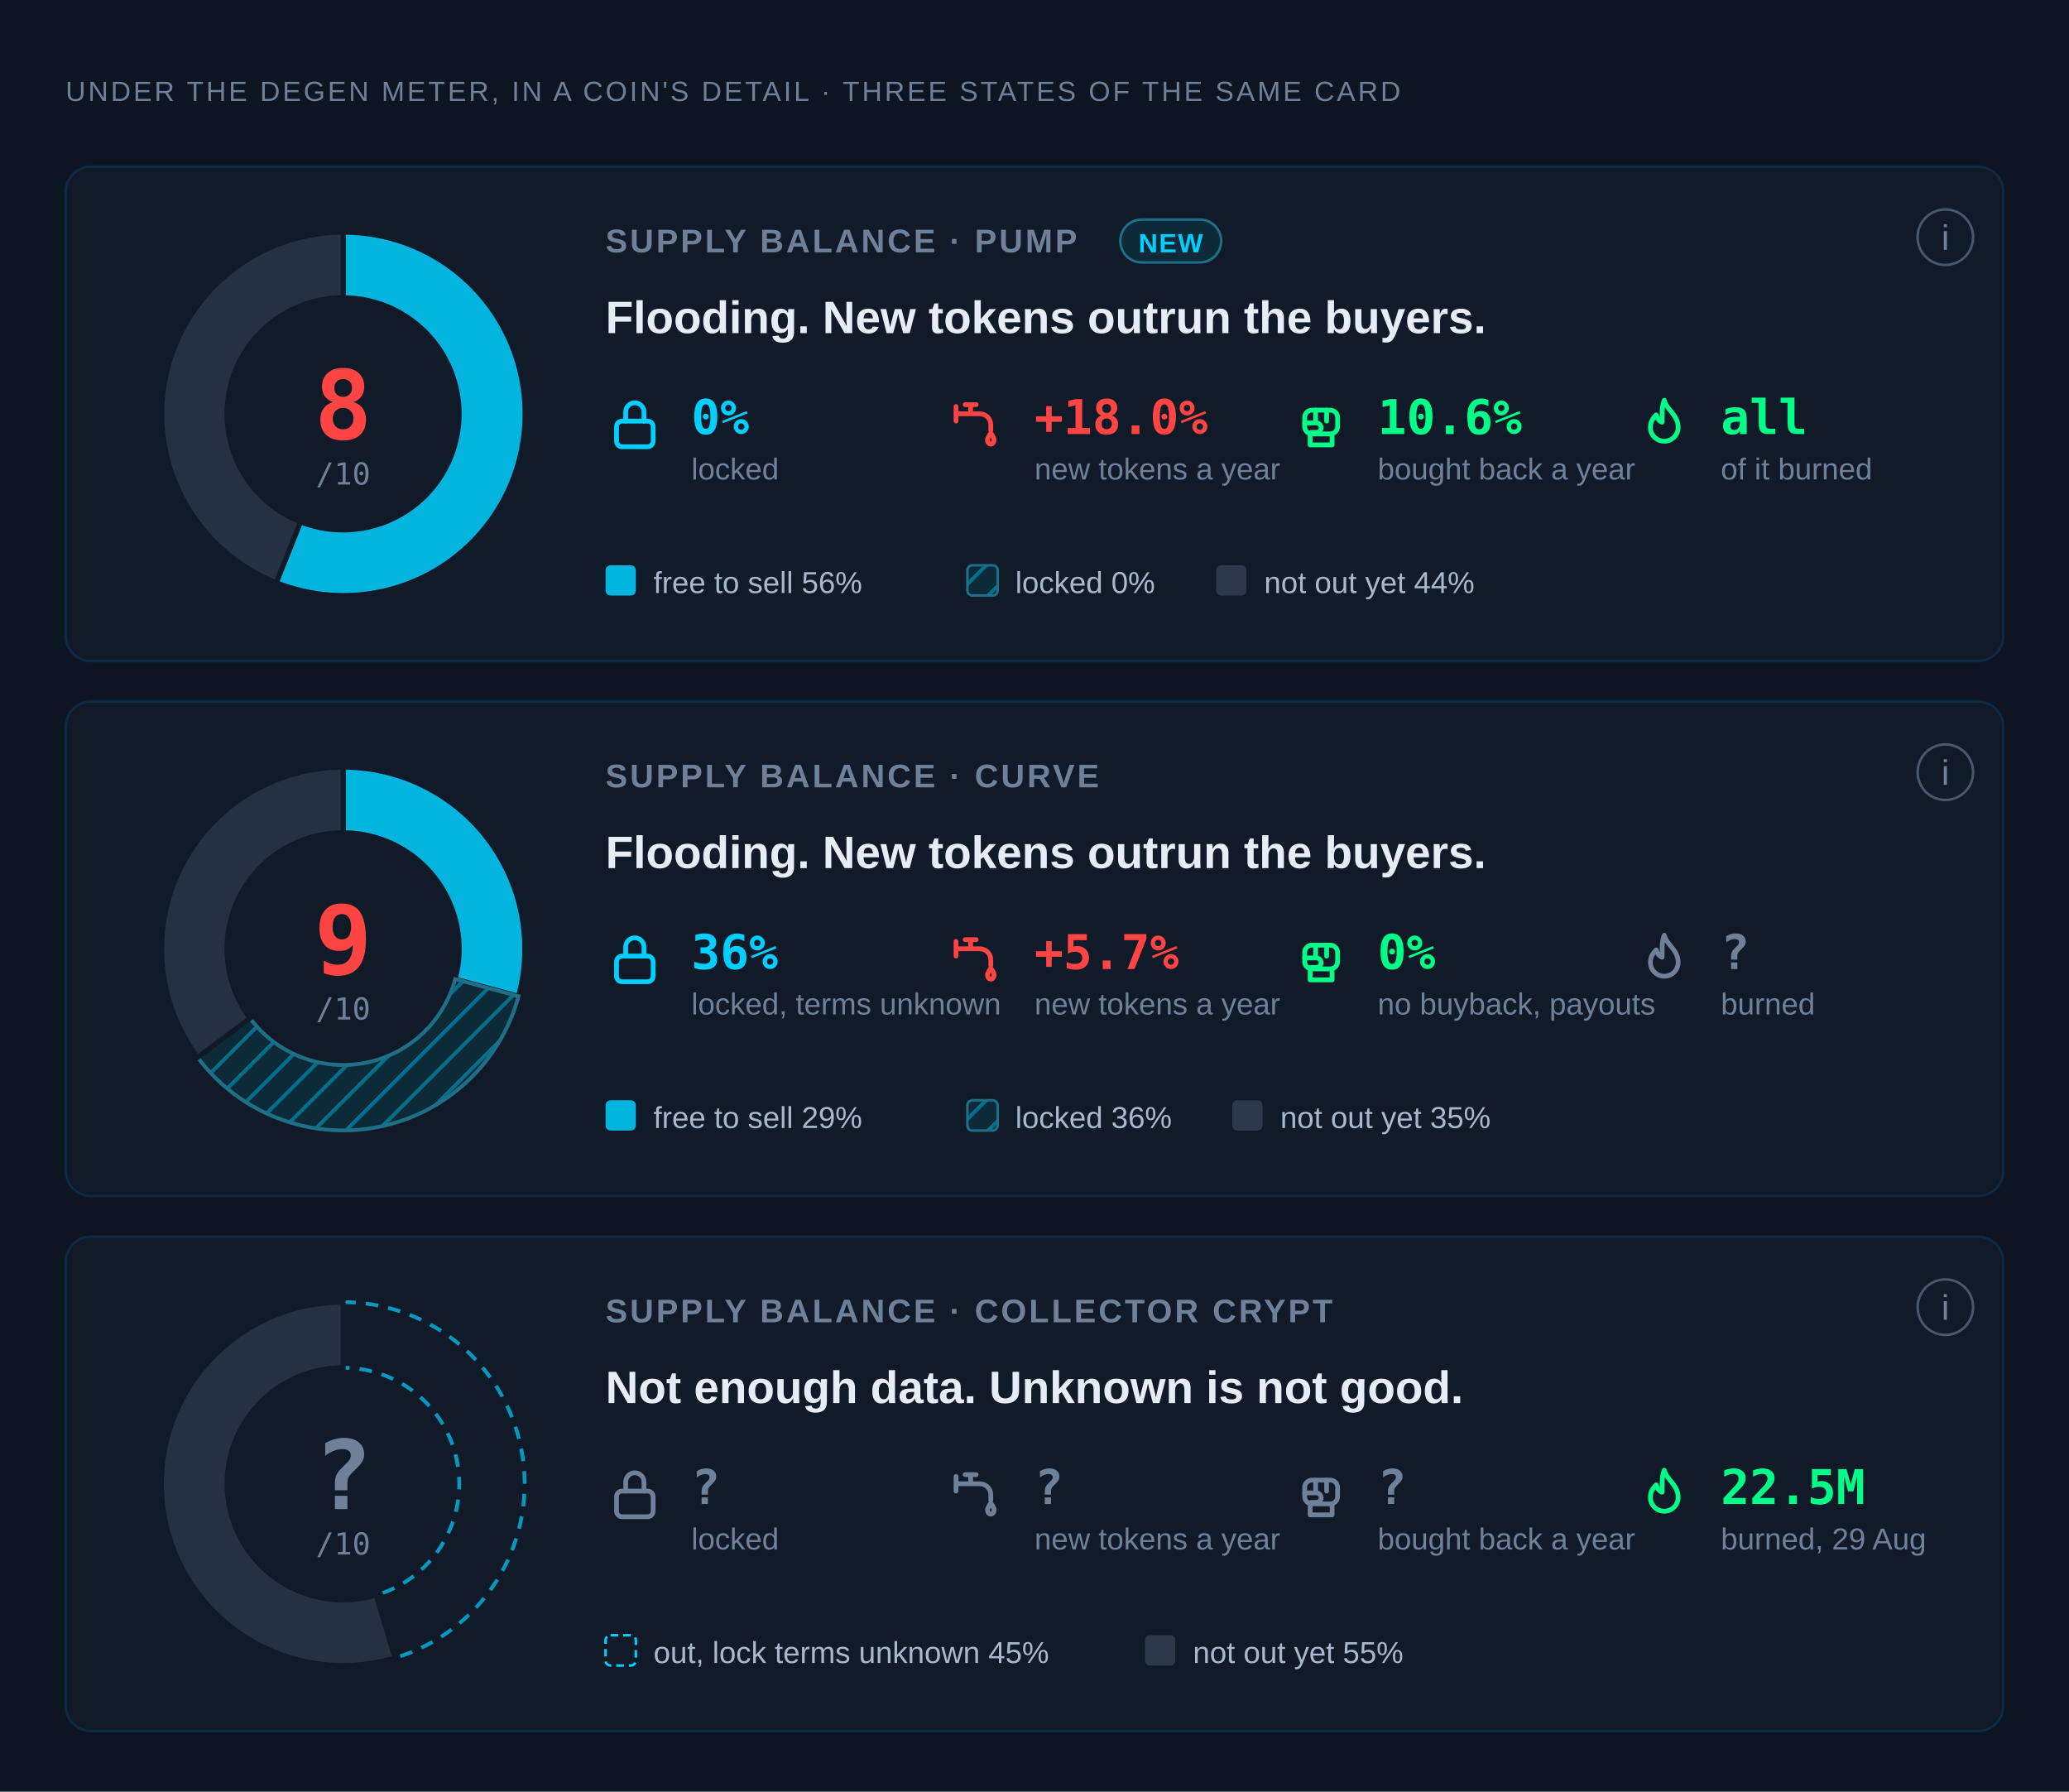
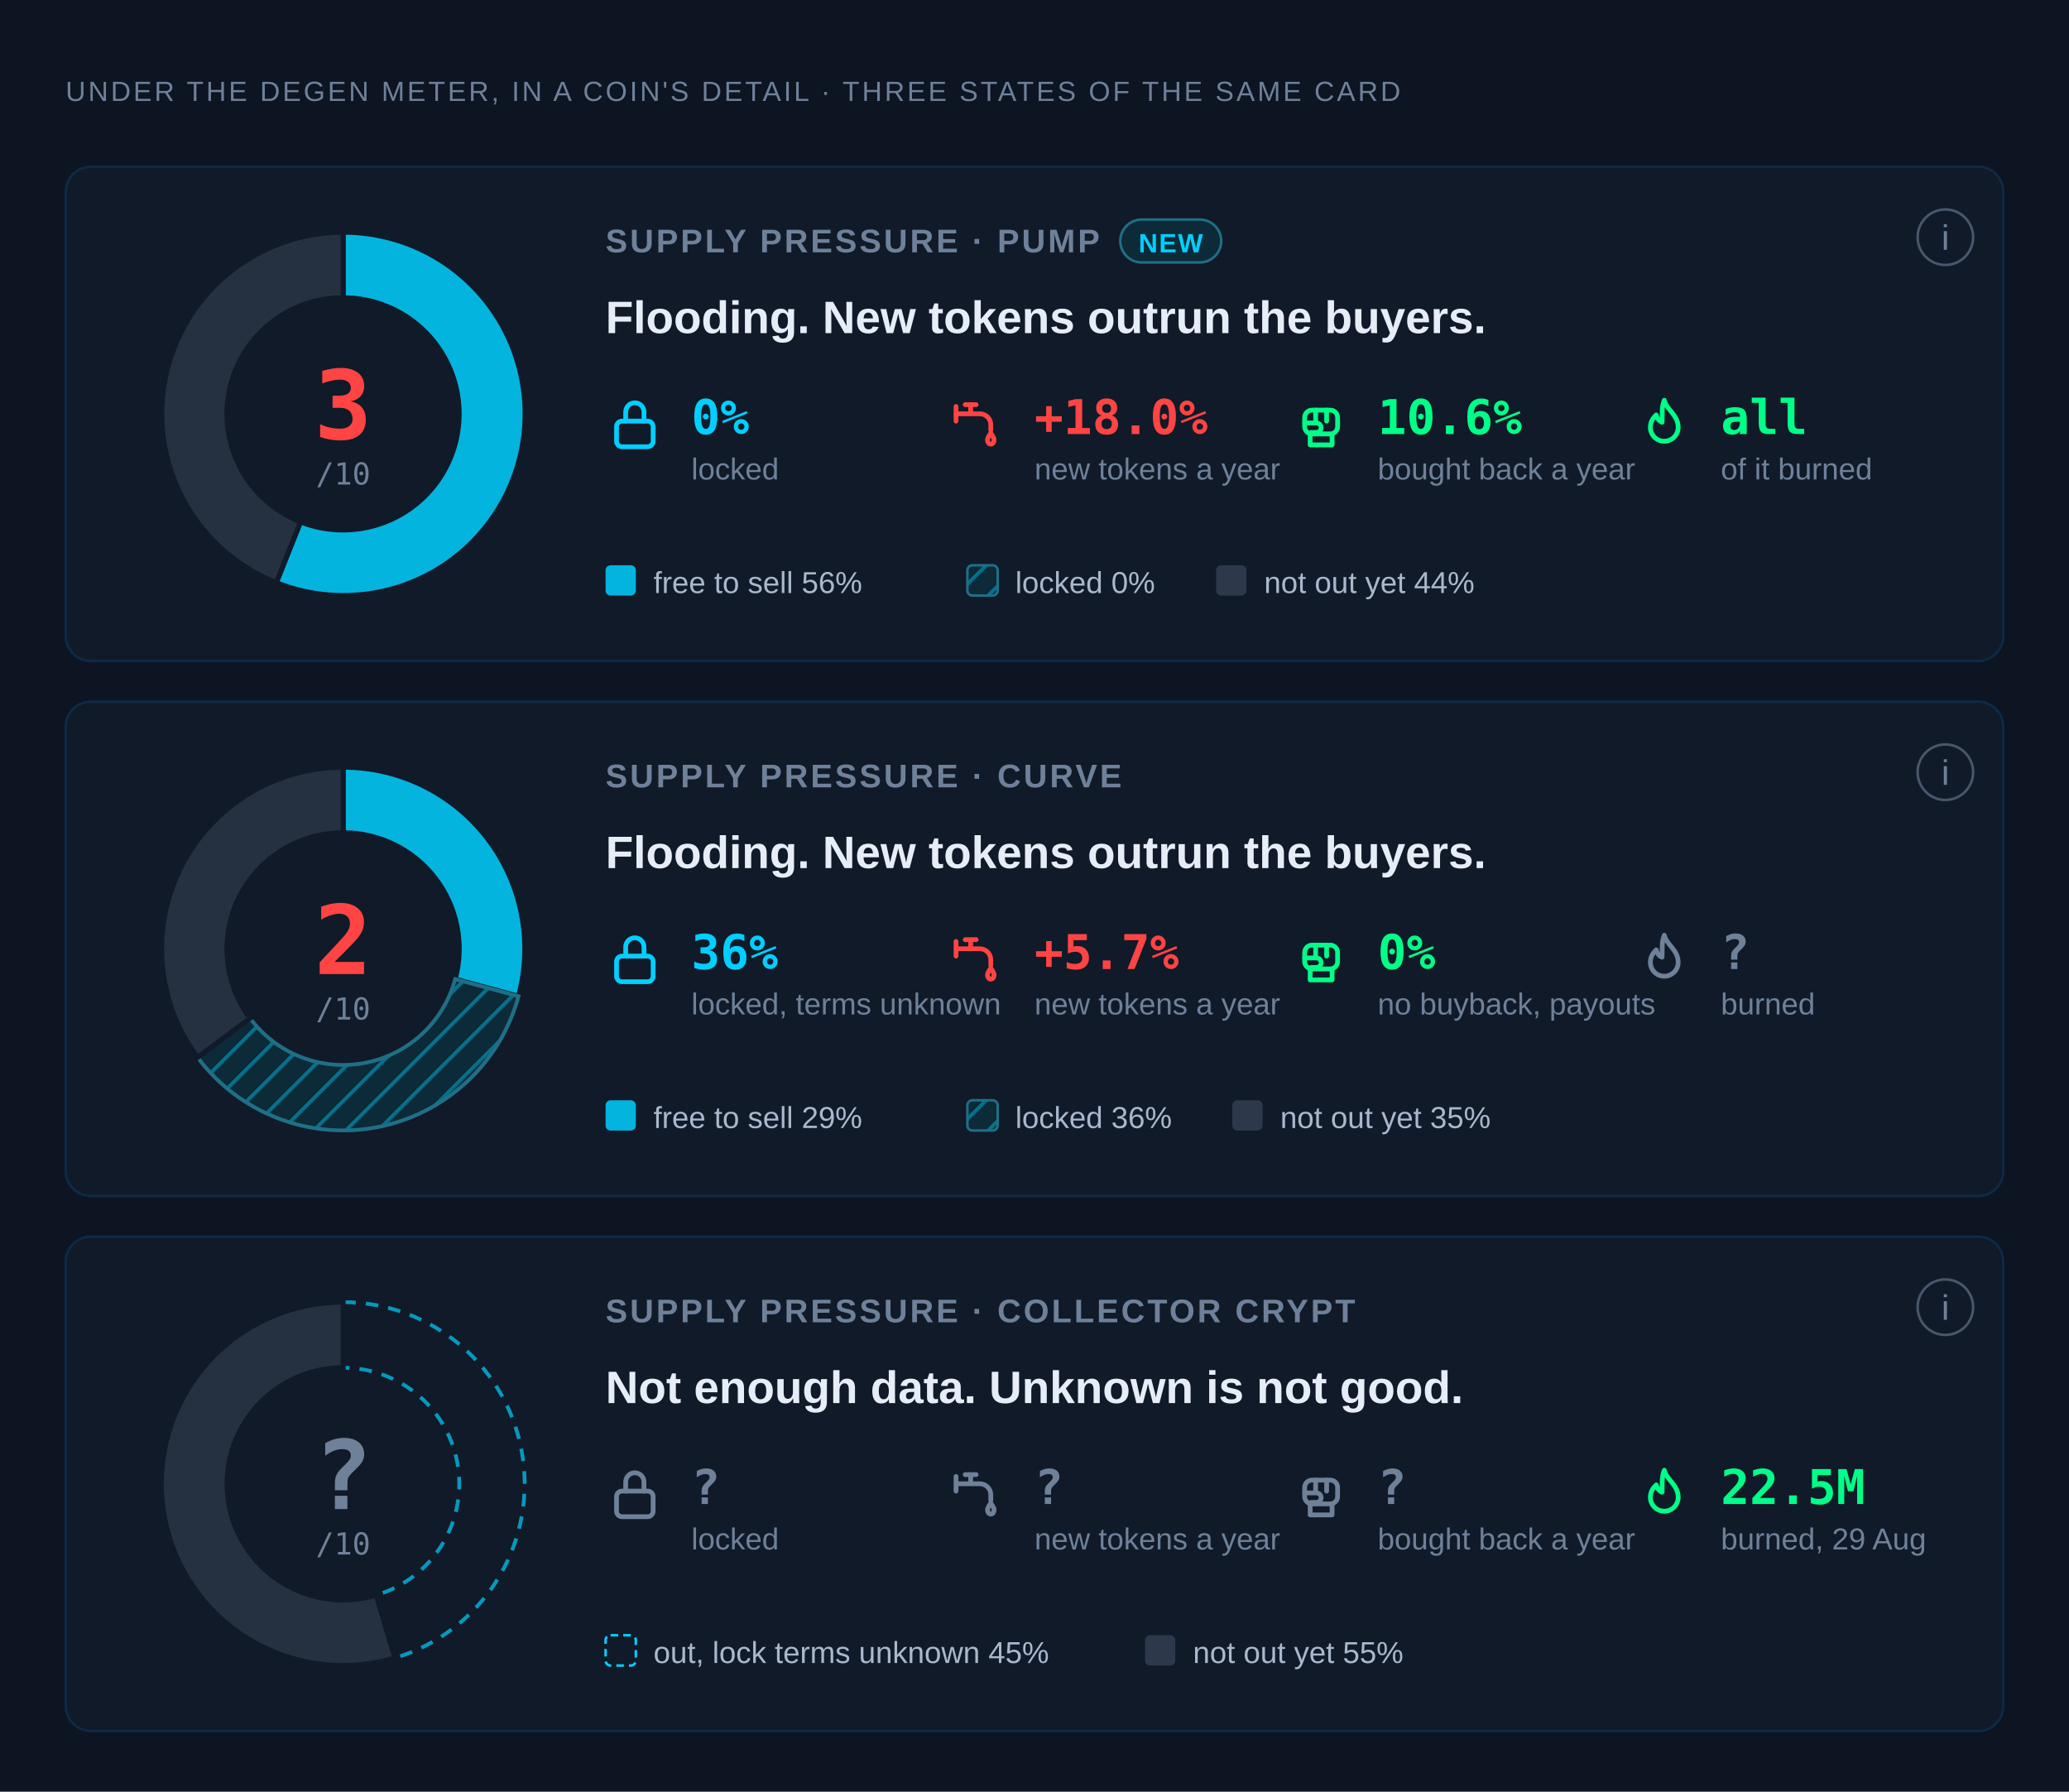
<svg xmlns="http://www.w3.org/2000/svg" viewBox="0 0 820 710" width="820" height="710" font-family="IBM Plex Sans, Segoe UI, Arial, sans-serif" role="img" aria-label="The Supply balance on a coin's detail: a pie of the supply (free to sell, locked, not out yet), one number from 1 to 10, and four figures: locked, new tokens, bought back, burned">
  <defs>
    <pattern id="stk" width="9" height="9" patternUnits="userSpaceOnUse" patternTransform="rotate(45)">
      <rect width="9" height="9" fill="#0c2a38" />
      <line x1="0" y1="0" x2="0" y2="9" stroke="#00b4dc" stroke-width="3" opacity="0.5" />
    </pattern>
  </defs>
  <rect width="820" height="710" fill="#0d1422" />
  <text x="26" y="40" font-size="11" fill="#6f8199" letter-spacing="1">UNDER THE DEGEN METER, IN A COIN'S DETAIL · THREE STATES OF THE SAME CARD</text>
  <g transform="translate(26 66)">
    <rect width="768" height="196" rx="10" fill="#111a28" stroke="#0096ff" stroke-opacity="0.15" />
    <path d="M110.0 26.0A72 72 0 1 1 83.5 164.9L93.1 140.8A46 46 0 1 0 110.0 52.0Z" fill="#00cfff" fill-opacity="0.85" stroke="#111a28" stroke-width="2" />
    <path d="M83.5 164.9A72 72 0 0 1 110.0 26.0L110.0 52.0A46 46 0 0 0 93.1 140.8Z" fill="#6f8199" fill-opacity="0.22" stroke="#111a28" stroke-width="2" />
-     <text x="110" y="108" font-size="38" font-weight="700" fill="#ff4444" text-anchor="middle" font-family="IBM Plex Mono, Consolas, monospace">8</text>
+     <text x="110" y="108" font-size="38" font-weight="700" fill="#ff4444" text-anchor="middle" font-family="IBM Plex Mono, Consolas, monospace">3</text>
    <text x="110" y="126" font-size="12" fill="#6f8199" text-anchor="middle" font-family="IBM Plex Mono, Consolas, monospace">/10</text>
-     <text x="214" y="34" font-size="13" font-weight="600" fill="#6f8199" letter-spacing="1">SUPPLY BALANCE · PUMP</text>
+     <text x="214" y="34" font-size="13" font-weight="600" fill="#6f8199" letter-spacing="1">SUPPLY PRESSURE · PUMP</text>
    <rect x="418" y="21" width="40" height="17" rx="8.5" fill="#0c2a38" stroke="#1f6f86" />
    <text x="438" y="34" font-size="10.5" font-weight="700" fill="#00cfff" text-anchor="middle" letter-spacing="0.5">NEW</text>
    <circle cx="745" cy="28" r="11" fill="none" stroke="#6f8199" stroke-opacity="0.6" />
    <text x="745" y="33" font-size="14" fill="#6f8199" text-anchor="middle">i</text>
    <text x="214" y="66" font-size="18" font-weight="600" fill="#e6edf7">Flooding. New tokens outrun the buyers.</text>
    <g transform="translate(214 90) scale(1.45)" fill="none" stroke="#00cfff" stroke-width="1.3" stroke-linecap="round" stroke-linejoin="round">
      <rect x="3" y="7.5" width="10" height="7" rx="1.5" />
      <path d="M5.5 7.5V5a2.5 2.5 0 0 1 5 0v2.5" />
    </g>
    <text x="248" y="106" font-size="19" font-weight="700" fill="#00cfff" font-family="IBM Plex Mono, Consolas, monospace">0%</text>
    <text x="248" y="124" font-size="12" fill="#6f8199">locked</text>
    <g transform="translate(350 90) scale(1.45)" fill="none" stroke="#ff4444" stroke-width="1.3" stroke-linecap="round" stroke-linejoin="round">
      <path d="M2 3.5v4M2 5.5h6.5a3 3 0 0 1 3 3V10M6 5.5V3M4.5 3h3" />
      <path d="M12.4 12.6c0 .7-.4 1.2-.9 1.2s-.9-.5-.9-1.2c0-.6.9-1.8.9-1.8s.9 1.2.9 1.8z" />
    </g>
    <text x="384" y="106" font-size="19" font-weight="700" fill="#ff4444" font-family="IBM Plex Mono, Consolas, monospace">+18.0%</text>
    <text x="384" y="124" font-size="12" fill="#6f8199">new tokens a year</text>
    <g transform="translate(486 90) scale(1.45)" fill="none" stroke="#00ff88" stroke-width="1.3" stroke-linecap="round" stroke-linejoin="round">
      <rect x="3.5" y="4.5" width="9" height="6.5" rx="2" />
      <path d="M6.5 4.5v3M9.5 4.5v3M3.5 8h3.2a1.3 1.3 0 0 1 0 2.6H5.2M5 11v3h6v-3" />
    </g>
    <text x="520" y="106" font-size="19" font-weight="700" fill="#00ff88" font-family="IBM Plex Mono, Consolas, monospace">10.6%</text>
    <text x="520" y="124" font-size="12" fill="#6f8199">bought back a year</text>
    <g transform="translate(622 90) scale(1.45)" fill="none" stroke="#00ff88" stroke-width="1.3" stroke-linecap="round" stroke-linejoin="round">
      <path d="M8 1.8c.6 2.6 3.8 4 3.8 7.4a3.8 3.8 0 0 1-7.6 0c0-1.6.8-2.6 1.6-3.4.3 1.2 1 1.8 1.6 2 .1-2.2-.2-4 .6-6z" />
    </g>
    <text x="656" y="106" font-size="19" font-weight="700" fill="#00ff88" font-family="IBM Plex Mono, Consolas, monospace">all</text>
    <text x="656" y="124" font-size="12" fill="#6f8199">of it burned</text>
    <rect x="214" y="158" width="12" height="12" rx="2" fill="#00cfff" fill-opacity="0.85" />
    <text x="233" y="169" font-size="12" fill="#a9b8cc">free to sell 56%</text>
    <rect x="357.4" y="158" width="12" height="12" rx="2" fill="url(#stk)" stroke="#1f6f86" />
    <text x="376.4" y="169" font-size="12" fill="#a9b8cc">locked 0%</text>
    <rect x="456.0" y="158" width="12" height="12" rx="2" fill="#6f8199" fill-opacity="0.3" />
    <text x="475.0" y="169" font-size="12" fill="#a9b8cc">not out yet 44%</text>
  </g>
  <g transform="translate(26 278)">
    <rect width="768" height="196" rx="10" fill="#111a28" stroke="#0096ff" stroke-opacity="0.15" />
    <path d="M110.0 26.0A72 72 0 0 1 179.5 116.8L154.4 110.0A46 46 0 0 0 110.0 52.0Z" fill="#00cfff" fill-opacity="0.85" stroke="#111a28" stroke-width="2" />
    <path d="M179.5 116.8A72 72 0 0 1 52.3 141.0L73.1 125.5A46 46 0 0 0 154.4 110.0Z" fill="url(#stk)" stroke="#1f6f86" stroke-width="1.5" />
    <path d="M52.3 141.0A72 72 0 0 1 110.0 26.0L110.0 52.0A46 46 0 0 0 73.1 125.5Z" fill="#6f8199" fill-opacity="0.22" stroke="#111a28" stroke-width="2" />
-     <text x="110" y="108" font-size="38" font-weight="700" fill="#ff4444" text-anchor="middle" font-family="IBM Plex Mono, Consolas, monospace">9</text>
+     <text x="110" y="108" font-size="38" font-weight="700" fill="#ff4444" text-anchor="middle" font-family="IBM Plex Mono, Consolas, monospace">2</text>
    <text x="110" y="126" font-size="12" fill="#6f8199" text-anchor="middle" font-family="IBM Plex Mono, Consolas, monospace">/10</text>
-     <text x="214" y="34" font-size="13" font-weight="600" fill="#6f8199" letter-spacing="1">SUPPLY BALANCE · CURVE</text>
+     <text x="214" y="34" font-size="13" font-weight="600" fill="#6f8199" letter-spacing="1">SUPPLY PRESSURE · CURVE</text>
    <circle cx="745" cy="28" r="11" fill="none" stroke="#6f8199" stroke-opacity="0.6" />
    <text x="745" y="33" font-size="14" fill="#6f8199" text-anchor="middle">i</text>
    <text x="214" y="66" font-size="18" font-weight="600" fill="#e6edf7">Flooding. New tokens outrun the buyers.</text>
    <g transform="translate(214 90) scale(1.45)" fill="none" stroke="#00cfff" stroke-width="1.3" stroke-linecap="round" stroke-linejoin="round">
      <rect x="3" y="7.5" width="10" height="7" rx="1.5" />
      <path d="M5.5 7.5V5a2.5 2.5 0 0 1 5 0v2.5" />
    </g>
    <text x="248" y="106" font-size="19" font-weight="700" fill="#00cfff" font-family="IBM Plex Mono, Consolas, monospace">36%</text>
    <text x="248" y="124" font-size="12" fill="#6f8199">locked, terms unknown</text>
    <g transform="translate(350 90) scale(1.45)" fill="none" stroke="#ff4444" stroke-width="1.3" stroke-linecap="round" stroke-linejoin="round">
      <path d="M2 3.5v4M2 5.5h6.5a3 3 0 0 1 3 3V10M6 5.5V3M4.5 3h3" />
      <path d="M12.4 12.6c0 .7-.4 1.2-.9 1.2s-.9-.5-.9-1.2c0-.6.9-1.8.9-1.8s.9 1.2.9 1.8z" />
    </g>
    <text x="384" y="106" font-size="19" font-weight="700" fill="#ff4444" font-family="IBM Plex Mono, Consolas, monospace">+5.7%</text>
    <text x="384" y="124" font-size="12" fill="#6f8199">new tokens a year</text>
    <g transform="translate(486 90) scale(1.45)" fill="none" stroke="#00ff88" stroke-width="1.3" stroke-linecap="round" stroke-linejoin="round">
      <rect x="3.5" y="4.5" width="9" height="6.5" rx="2" />
      <path d="M6.5 4.5v3M9.5 4.5v3M3.5 8h3.2a1.3 1.3 0 0 1 0 2.6H5.2M5 11v3h6v-3" />
    </g>
    <text x="520" y="106" font-size="19" font-weight="700" fill="#00ff88" font-family="IBM Plex Mono, Consolas, monospace">0%</text>
    <text x="520" y="124" font-size="12" fill="#6f8199">no buyback, payouts</text>
    <g transform="translate(622 90) scale(1.45)" fill="none" stroke="#6f8199" stroke-width="1.3" stroke-linecap="round" stroke-linejoin="round">
      <path d="M8 1.8c.6 2.6 3.8 4 3.8 7.4a3.8 3.8 0 0 1-7.6 0c0-1.6.8-2.6 1.6-3.4.3 1.2 1 1.8 1.6 2 .1-2.2-.2-4 .6-6z" />
    </g>
    <text x="656" y="106" font-size="19" font-weight="700" fill="#6f8199" font-family="IBM Plex Mono, Consolas, monospace">?</text>
    <text x="656" y="124" font-size="12" fill="#6f8199">burned</text>
    <rect x="214" y="158" width="12" height="12" rx="2" fill="#00cfff" fill-opacity="0.85" />
    <text x="233" y="169" font-size="12" fill="#a9b8cc">free to sell 29%</text>
    <rect x="357.4" y="158" width="12" height="12" rx="2" fill="url(#stk)" stroke="#1f6f86" />
    <text x="376.4" y="169" font-size="12" fill="#a9b8cc">locked 36%</text>
    <rect x="462.4" y="158" width="12" height="12" rx="2" fill="#6f8199" fill-opacity="0.3" />
    <text x="481.4" y="169" font-size="12" fill="#a9b8cc">not out yet 35%</text>
  </g>
  <g transform="translate(26 490)">
    <rect width="768" height="196" rx="10" fill="#111a28" stroke="#0096ff" stroke-opacity="0.15" />
    <path d="M110.0 26.0A72 72 0 0 1 130.5 167.0L123.1 142.1A46 46 0 0 0 110.0 52.0Z" fill="none" stroke="#00cfff" stroke-opacity="0.7" stroke-width="1.5" stroke-dasharray="5 4" />
    <path d="M130.5 167.0A72 72 0 1 1 110.0 26.0L110.0 52.0A46 46 0 1 0 123.1 142.1Z" fill="#6f8199" fill-opacity="0.22" stroke="#111a28" stroke-width="2" />
    <text x="110" y="108" font-size="38" font-weight="700" fill="#6f8199" text-anchor="middle" font-family="IBM Plex Mono, Consolas, monospace">?</text>
    <text x="110" y="126" font-size="12" fill="#6f8199" text-anchor="middle" font-family="IBM Plex Mono, Consolas, monospace">/10</text>
-     <text x="214" y="34" font-size="13" font-weight="600" fill="#6f8199" letter-spacing="1">SUPPLY BALANCE · COLLECTOR CRYPT</text>
+     <text x="214" y="34" font-size="13" font-weight="600" fill="#6f8199" letter-spacing="1">SUPPLY PRESSURE · COLLECTOR CRYPT</text>
    <circle cx="745" cy="28" r="11" fill="none" stroke="#6f8199" stroke-opacity="0.6" />
    <text x="745" y="33" font-size="14" fill="#6f8199" text-anchor="middle">i</text>
    <text x="214" y="66" font-size="18" font-weight="600" fill="#e6edf7">Not enough data. Unknown is not good.</text>
    <g transform="translate(214 90) scale(1.45)" fill="none" stroke="#6f8199" stroke-width="1.3" stroke-linecap="round" stroke-linejoin="round">
      <rect x="3" y="7.5" width="10" height="7" rx="1.5" />
      <path d="M5.5 7.5V5a2.5 2.5 0 0 1 5 0v2.5" />
    </g>
    <text x="248" y="106" font-size="19" font-weight="700" fill="#6f8199" font-family="IBM Plex Mono, Consolas, monospace">?</text>
    <text x="248" y="124" font-size="12" fill="#6f8199">locked</text>
    <g transform="translate(350 90) scale(1.45)" fill="none" stroke="#6f8199" stroke-width="1.3" stroke-linecap="round" stroke-linejoin="round">
      <path d="M2 3.5v4M2 5.5h6.5a3 3 0 0 1 3 3V10M6 5.5V3M4.5 3h3" />
      <path d="M12.4 12.6c0 .7-.4 1.2-.9 1.2s-.9-.5-.9-1.2c0-.6.9-1.8.9-1.8s.9 1.2.9 1.8z" />
    </g>
    <text x="384" y="106" font-size="19" font-weight="700" fill="#6f8199" font-family="IBM Plex Mono, Consolas, monospace">?</text>
    <text x="384" y="124" font-size="12" fill="#6f8199">new tokens a year</text>
    <g transform="translate(486 90) scale(1.45)" fill="none" stroke="#6f8199" stroke-width="1.3" stroke-linecap="round" stroke-linejoin="round">
      <rect x="3.5" y="4.5" width="9" height="6.5" rx="2" />
      <path d="M6.5 4.5v3M9.5 4.5v3M3.5 8h3.2a1.3 1.3 0 0 1 0 2.6H5.2M5 11v3h6v-3" />
    </g>
    <text x="520" y="106" font-size="19" font-weight="700" fill="#6f8199" font-family="IBM Plex Mono, Consolas, monospace">?</text>
    <text x="520" y="124" font-size="12" fill="#6f8199">bought back a year</text>
    <g transform="translate(622 90) scale(1.45)" fill="none" stroke="#00ff88" stroke-width="1.3" stroke-linecap="round" stroke-linejoin="round">
      <path d="M8 1.8c.6 2.6 3.8 4 3.8 7.4a3.8 3.8 0 0 1-7.6 0c0-1.6.8-2.6 1.6-3.4.3 1.2 1 1.8 1.6 2 .1-2.2-.2-4 .6-6z" />
    </g>
    <text x="656" y="106" font-size="19" font-weight="700" fill="#00ff88" font-family="IBM Plex Mono, Consolas, monospace">22.5M</text>
    <text x="656" y="124" font-size="12" fill="#6f8199">burned, 29 Aug</text>
    <rect x="214" y="158" width="12" height="12" rx="2" fill="none" stroke="#00cfff" stroke-dasharray="3 2" />
    <text x="233" y="169" font-size="12" fill="#a9b8cc">out, lock terms unknown 45%</text>
    <rect x="427.8" y="158" width="12" height="12" rx="2" fill="#6f8199" fill-opacity="0.3" />
    <text x="446.8" y="169" font-size="12" fill="#a9b8cc">not out yet 55%</text>
  </g>
</svg>
